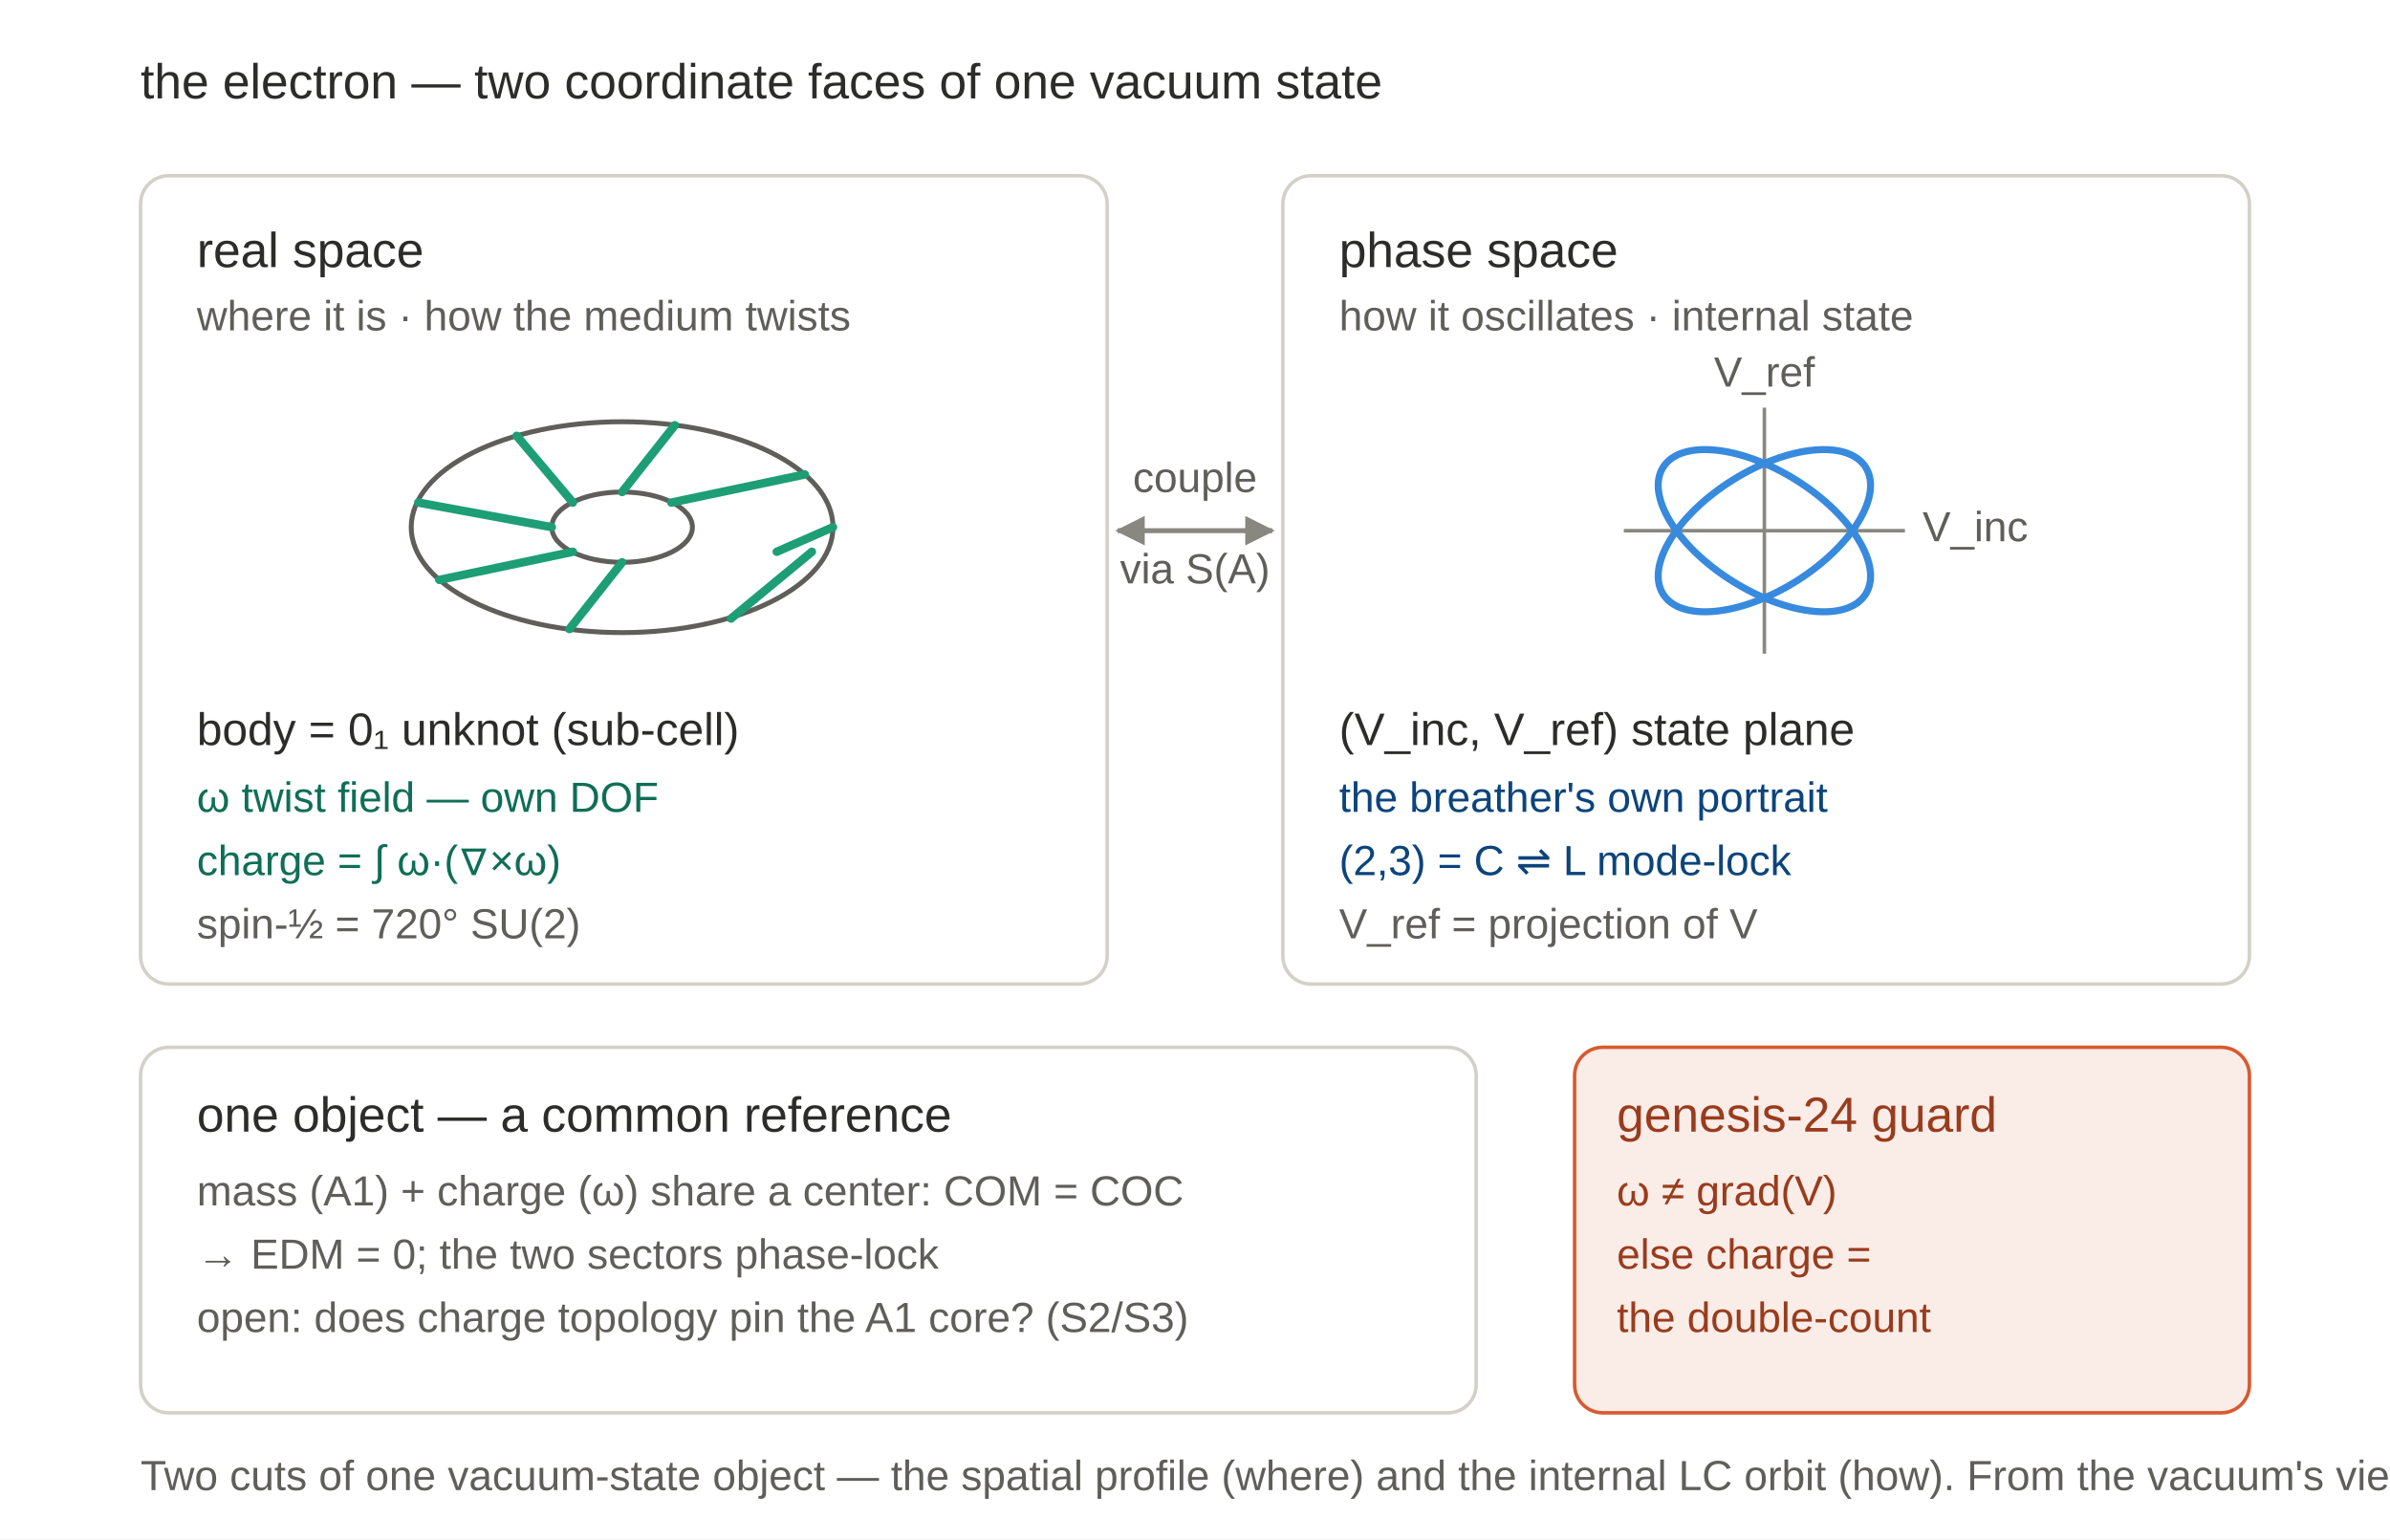
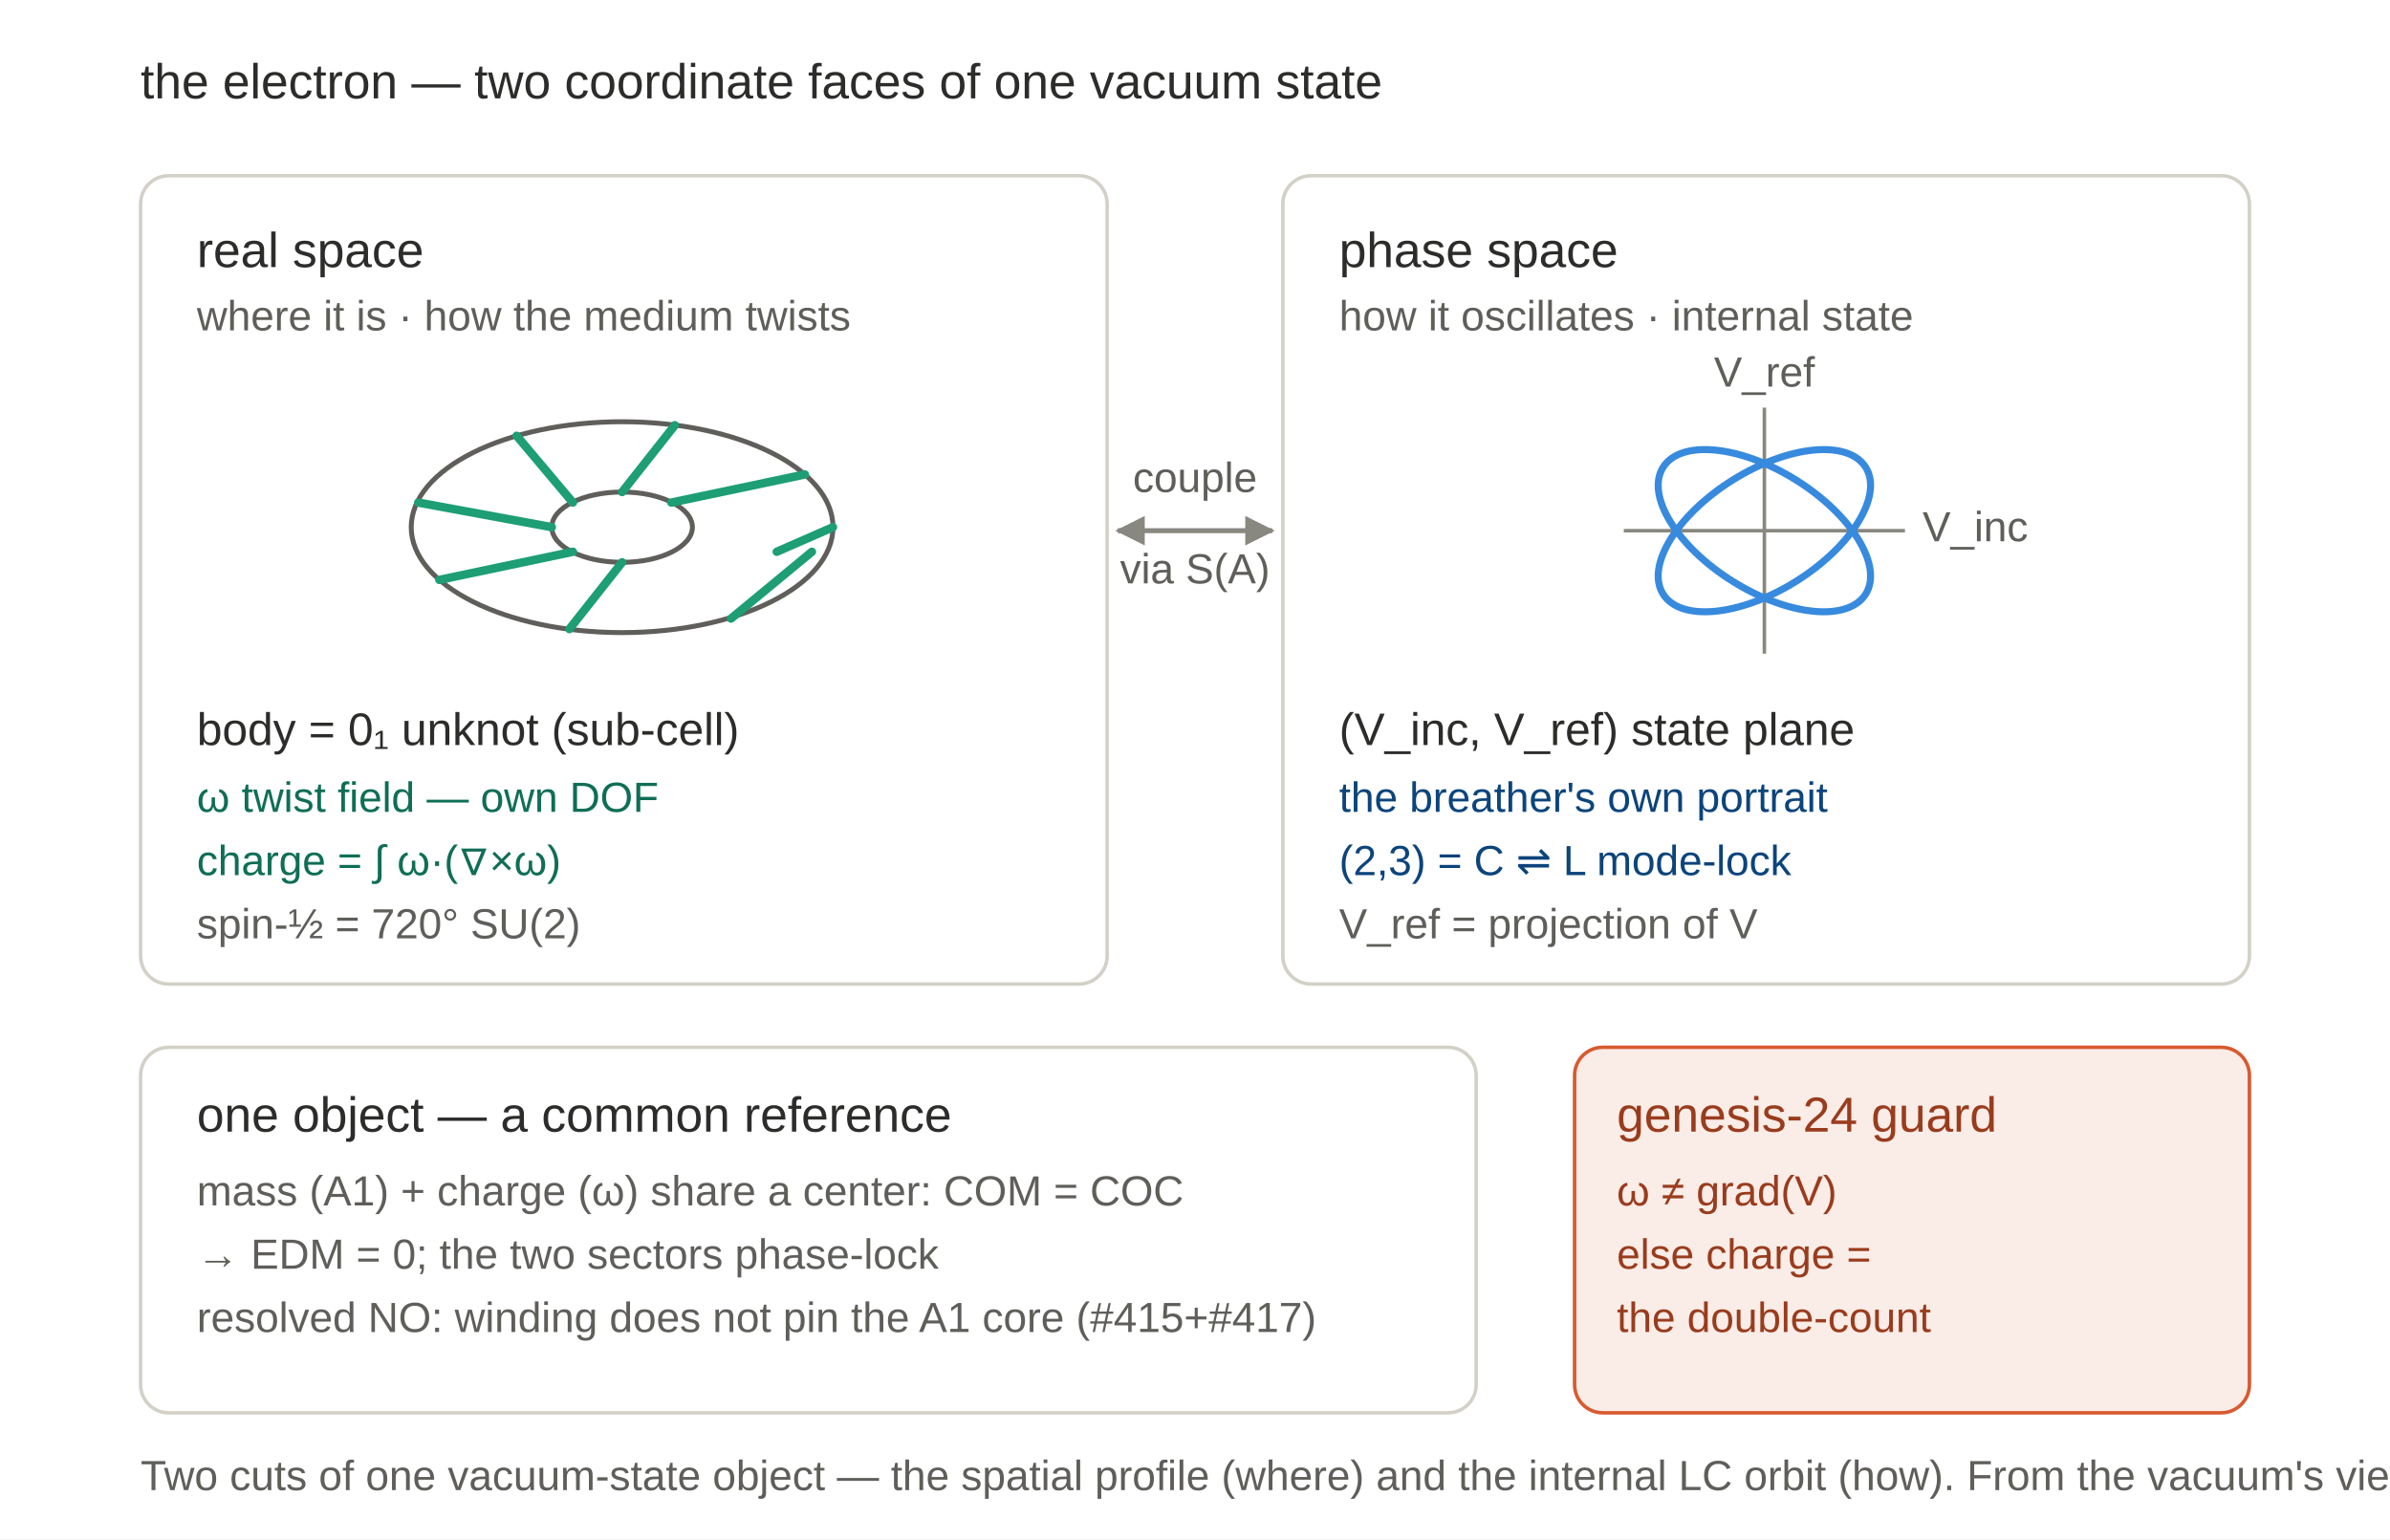
<svg xmlns="http://www.w3.org/2000/svg" width="680" viewBox="0 0 680 438" role="img">
  <style>
text{font-family:'Helvetica Neue',Arial,sans-serif}
.th{font-size:14px;font-weight:500;fill:#2C2C2A}
.t{font-size:13px;font-weight:400;fill:#2C2C2A}
.ts{font-size:12px;font-weight:400;fill:#5F5E5A}
.teal{fill:#0F6E56}.blue{fill:#0C447C}.coral{fill:#993C1D}
.boxf{fill:#ffffff;stroke:#D3D1C7;stroke-width:1}
.coralbox{fill:#FAECE7;stroke:#D85A30;stroke-width:1}
</style>
  <defs>
    <marker id="ah-gray" markerWidth="9" markerHeight="9" refX="5.5" refY="3" orient="auto-start-reverse">
      <path d="M0,0 L6,3 L0,6 Z" fill="#888780" />
    </marker>
  </defs>
  <rect x="0" y="0" width="680" height="438" fill="#ffffff" />
  <text x="40" y="28" class="th">the electron — two coordinate faces of one vacuum state</text>
  <rect class="boxf" x="40" y="50" width="275" height="230" rx="8" />
  <text x="56" y="76" class="th">real space</text>
  <text x="56" y="94" class="ts">where it is · how the medium twists</text>
  <ellipse cx="177" cy="150" rx="60" ry="30" fill="none" stroke="#5F5E5A" stroke-width="1.4" />
  <ellipse cx="177" cy="150" rx="20" ry="10" fill="none" stroke="#5F5E5A" stroke-width="1.4" />
  <g stroke="#1D9E75" stroke-width="2.4" stroke-linecap="round">
    <line x1="237" y1="150" x2="221" y2="157" />
    <line x1="231" y1="157" x2="208" y2="176" />
    <line x1="177" y1="160" x2="162" y2="179" />
    <line x1="163" y1="157" x2="125" y2="165" />
    <line x1="157" y1="150" x2="119" y2="143" />
    <line x1="163" y1="143" x2="147" y2="124" />
    <line x1="177" y1="140" x2="192" y2="121" />
    <line x1="191" y1="143" x2="229" y2="135" />
  </g>
  <text x="56" y="212" class="t">body = 0₁ unknot (sub-cell)</text>
  <text x="56" y="231" class="ts teal">ω twist field — own DOF</text>
  <text x="56" y="249" class="ts teal">charge = ∫ ω·(∇×ω)</text>
  <text x="56" y="267" class="ts">spin-½ = 720° SU(2)</text>
  <text x="340" y="140" class="ts" text-anchor="middle">couple</text>
  <line x1="318" y1="151" x2="362" y2="151" stroke="#888780" stroke-width="1.4" marker-start="url(#ah-gray)" marker-end="url(#ah-gray)" />
  <text x="340" y="166" class="ts" text-anchor="middle">via S(A)</text>
  <rect class="boxf" x="365" y="50" width="275" height="230" rx="8" />
  <text x="381" y="76" class="th">phase space</text>
  <text x="381" y="94" class="ts">how it oscillates · internal state</text>
  <line x1="462" y1="151" x2="542" y2="151" stroke="#888780" stroke-width="1" />
  <line x1="502" y1="116" x2="502" y2="186" stroke="#888780" stroke-width="1" />
  <ellipse cx="502" cy="151" rx="34" ry="17" fill="none" stroke="#378ADD" stroke-width="2" transform="rotate(32 502 151)" />
  <ellipse cx="502" cy="151" rx="34" ry="17" fill="none" stroke="#378ADD" stroke-width="2" transform="rotate(-32 502 151)" />
  <text x="547" y="154" class="ts">V_inc</text>
  <text x="502" y="110" class="ts" text-anchor="middle">V_ref</text>
  <text x="381" y="212" class="t">(V_inc, V_ref) state plane</text>
  <text x="381" y="231" class="ts blue">the breather's own portrait</text>
  <text x="381" y="249" class="ts blue">(2,3) = C ⇌ L mode-lock</text>
  <text x="381" y="267" class="ts">V_ref = projection of V</text>
  <rect class="boxf" x="40" y="298" width="380" height="104" rx="8" />
  <text x="56" y="322" class="th">one object — a common reference</text>
  <text x="56" y="343" class="ts">mass (A1) + charge (ω) share a center: COM = COC</text>
  <text x="56" y="361" class="ts">→ EDM = 0; the two sectors phase-lock</text>
-   <text x="56" y="379" class="ts">open: does charge topology pin the A1 core? (S2/S3)</text>
+   <text x="56" y="379" class="ts">resolved NO: winding does not pin the A1 core (#415+#417)</text>
  <rect class="coralbox" x="448" y="298" width="192" height="104" rx="8" />
  <text x="460" y="322" class="th coral">genesis-24 guard</text>
  <text x="460" y="343" class="ts coral">ω ≠ grad(V)</text>
  <text x="460" y="361" class="ts coral">else charge =</text>
  <text x="460" y="379" class="ts coral">the double-count</text>
  <text x="40" y="424" class="ts">Two cuts of one vacuum-state object — the spatial profile (where) and the internal LC orbit (how). From the vacuum's view, 3D space is the index; the state is the reality.</text>
</svg>
